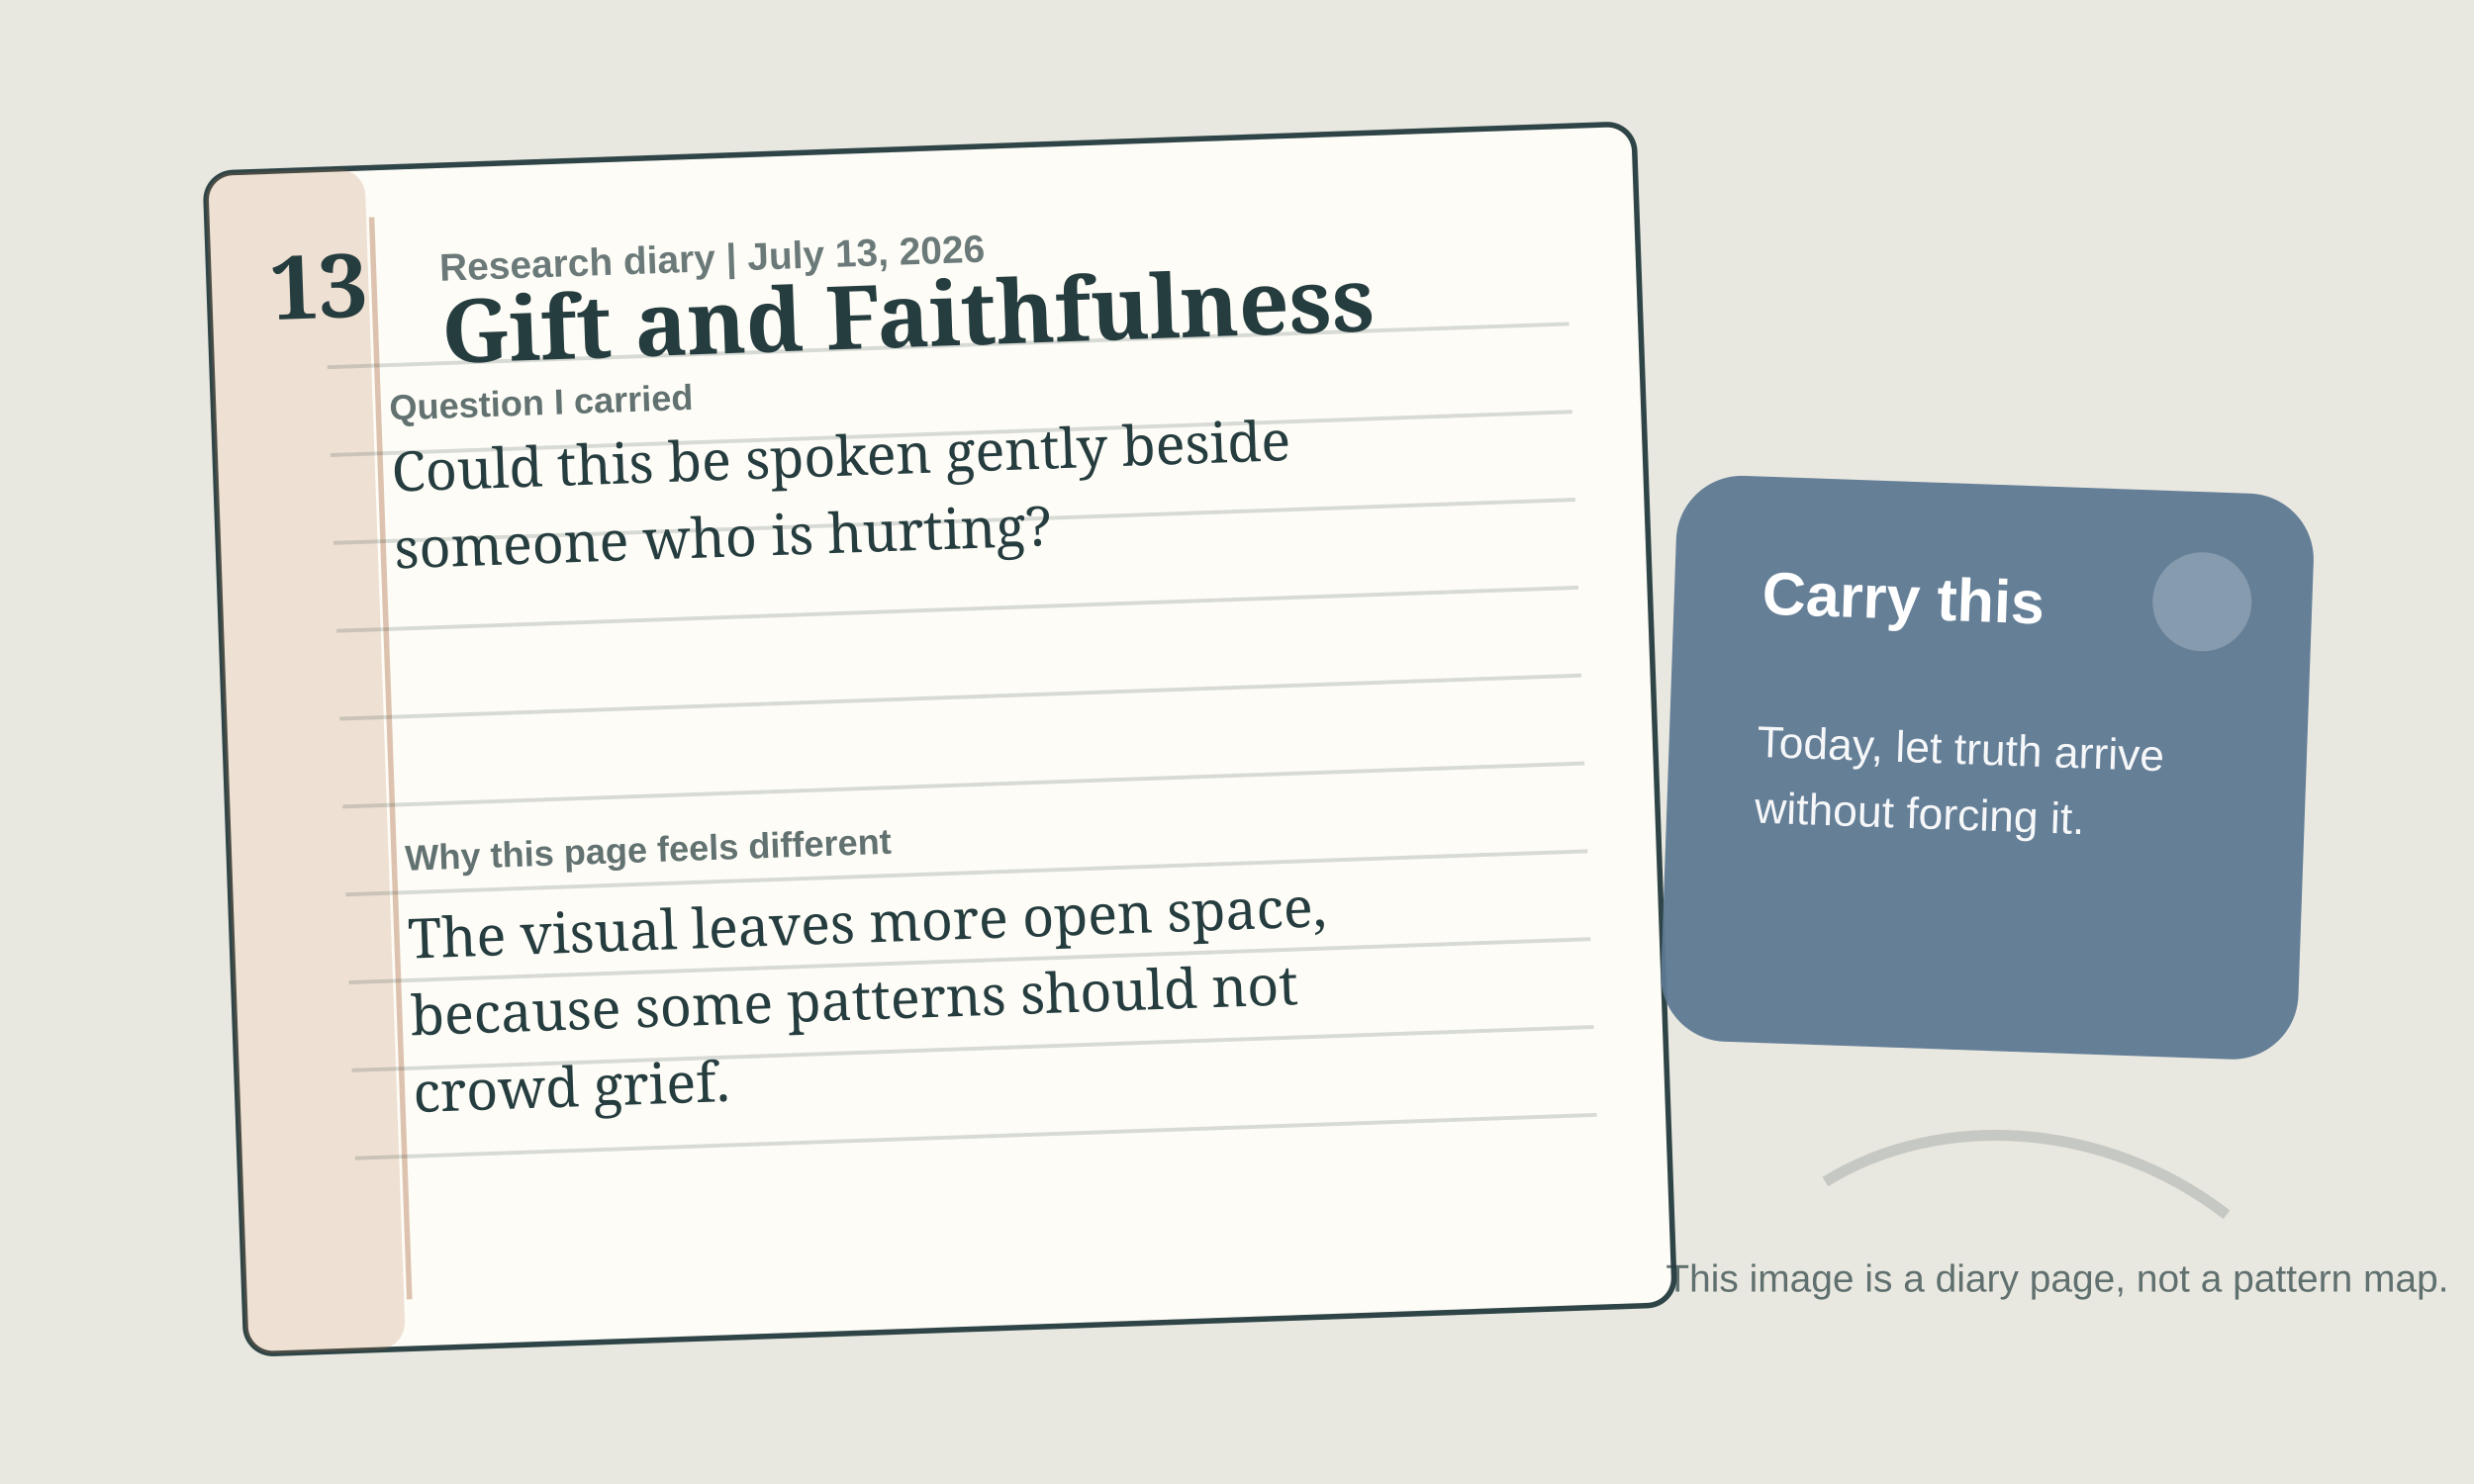
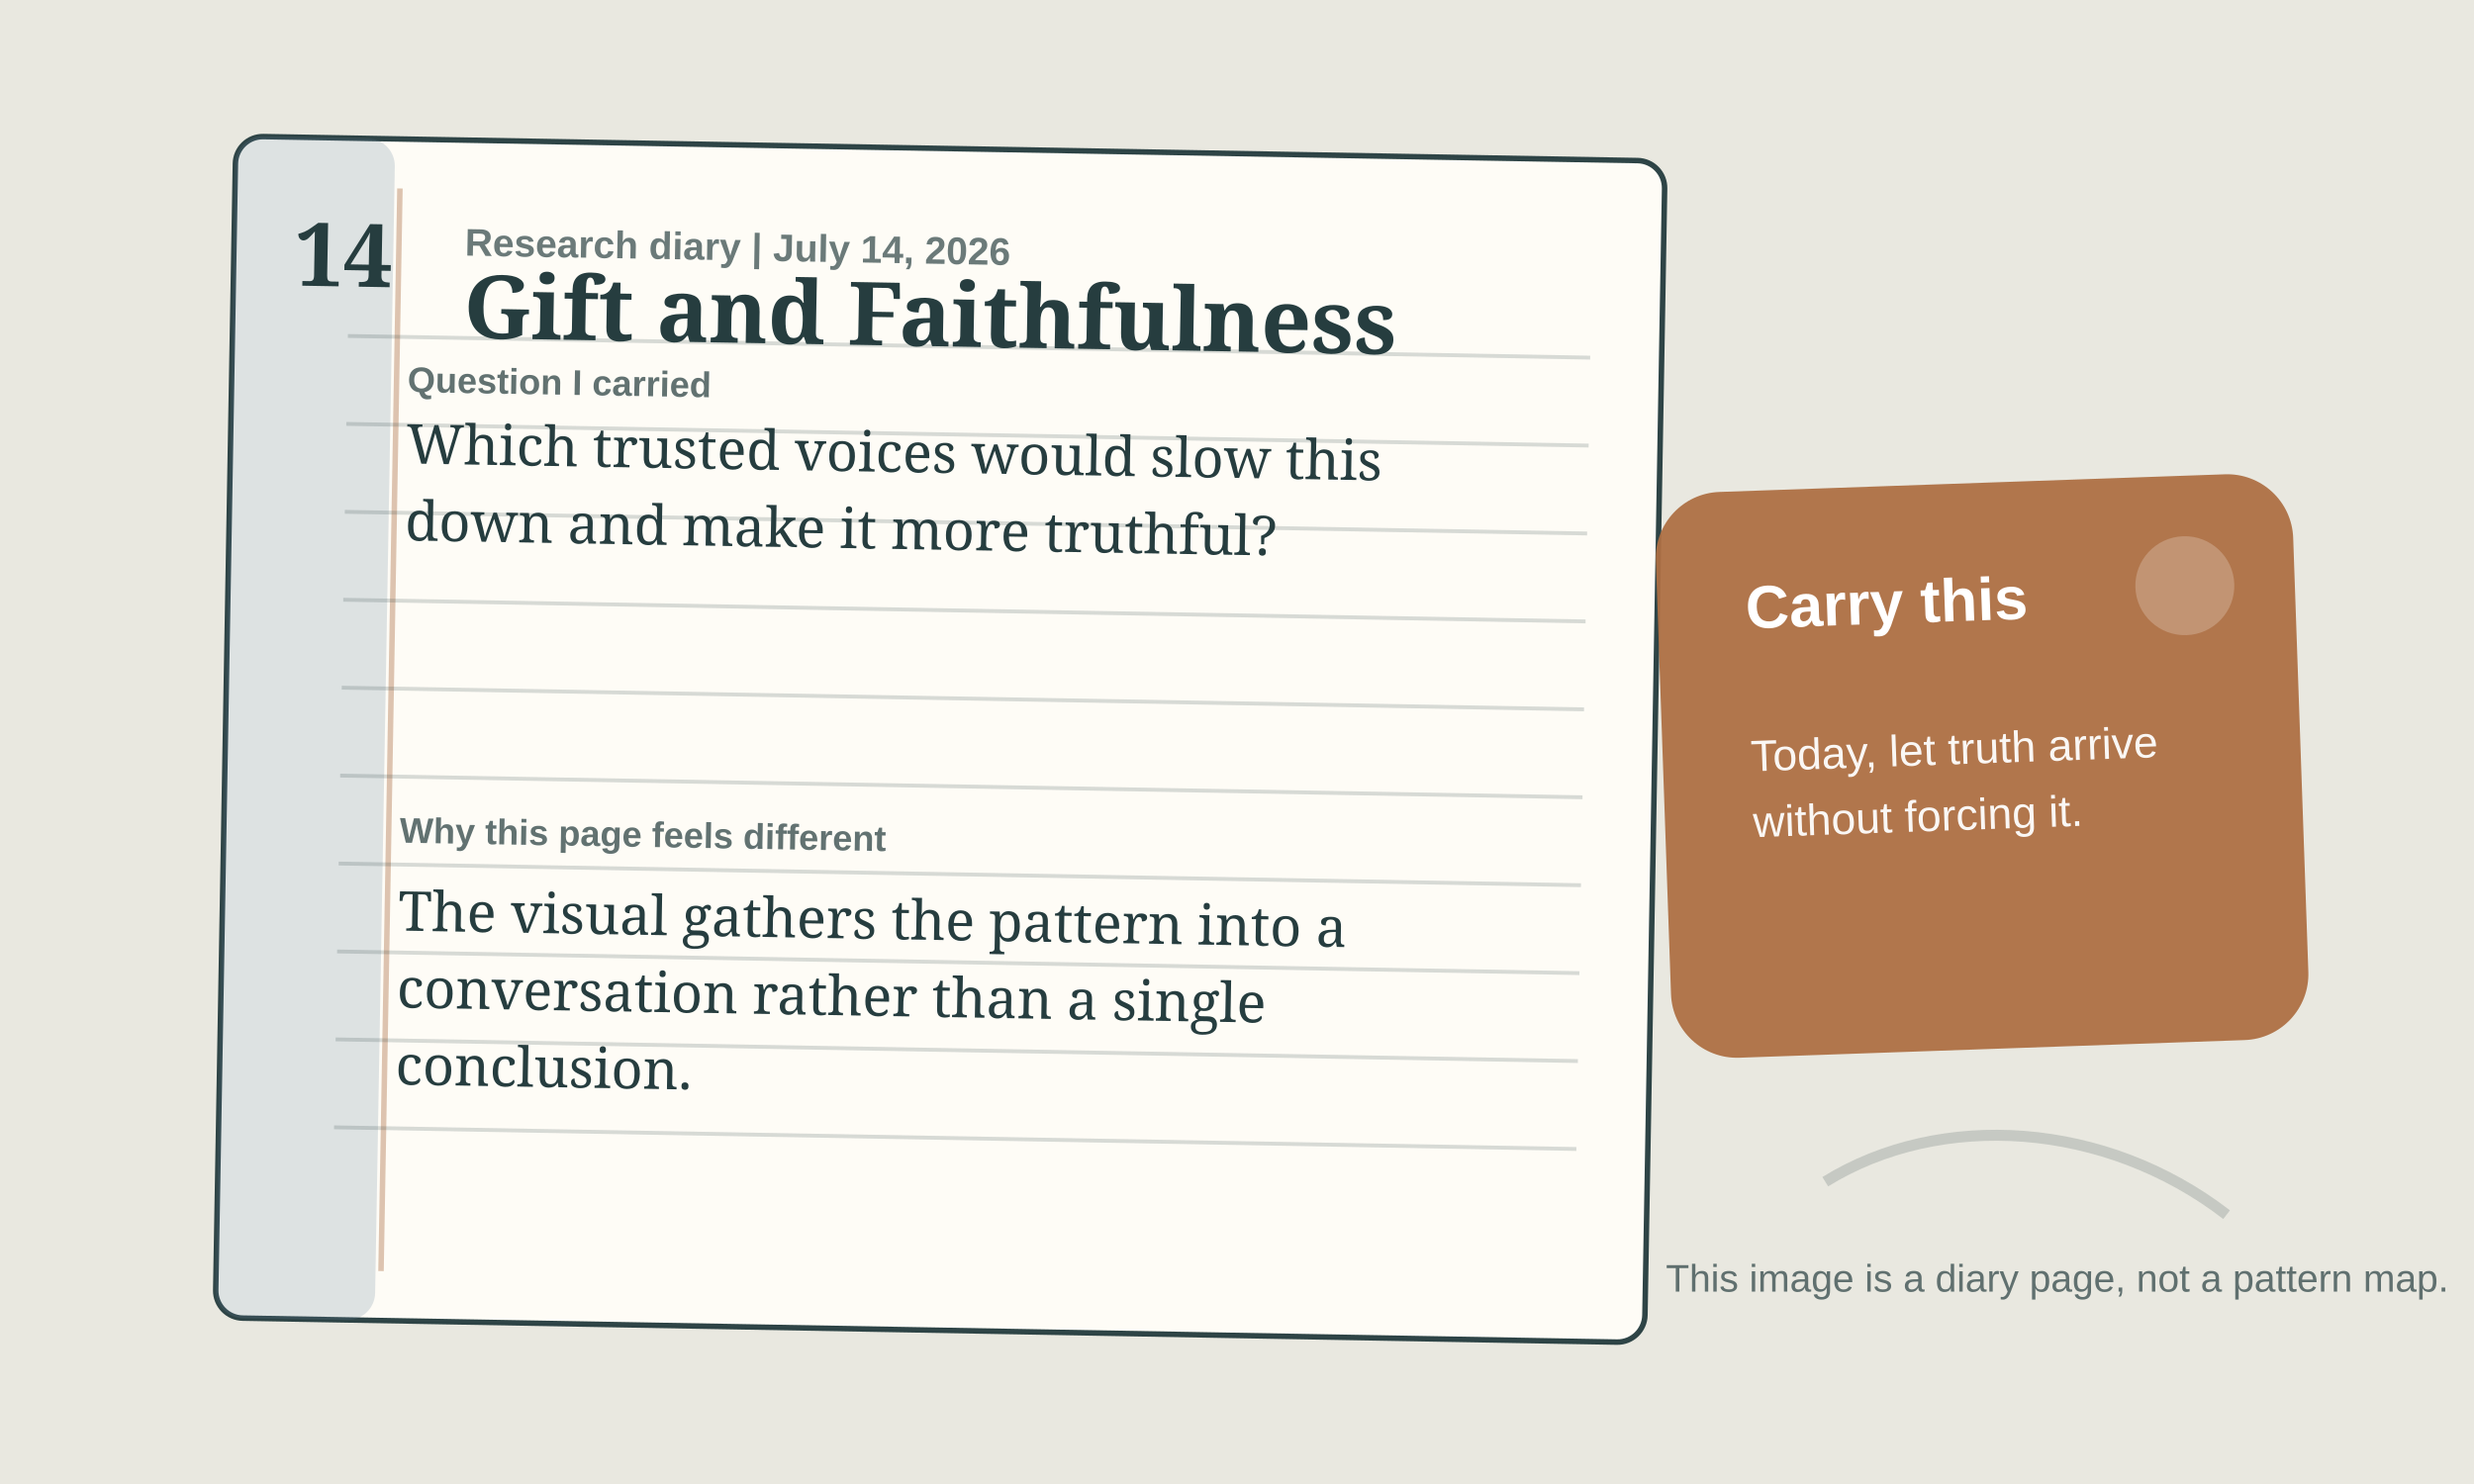
<svg xmlns="http://www.w3.org/2000/svg" width="900" height="540" viewBox="0 0 900 540" role="img" aria-labelledby="title desc">
  <style>
    .eyebrow { font: 700 14px Arial, sans-serif; letter-spacing: 0; fill: #263d3f; opacity: 0.68; }
    .title { font: 700 32px Georgia, serif; letter-spacing: 0; fill: #263d3f; }
    .diary { font: 20px Georgia, serif; letter-spacing: 0; fill: #263d3f; }
    .label { font: 700 13px Arial, sans-serif; letter-spacing: 0; fill: #263d3f; opacity: 0.72; }
    .cardtitle { font: 700 22px Arial, sans-serif; letter-spacing: 0; fill: #ffffff; }
    .cardtext { font: 16px Arial, sans-serif; letter-spacing: 0; fill: #ffffff; opacity: 0.94; }
    .small { font: 14px Arial, sans-serif; letter-spacing: 0; fill: #263d3f; opacity: 0.70; }
  </style>
  <rect width="900" height="540" fill="#f2f0e8" />
  <rect x="0" y="0" width="900" height="540" fill="#263d3f" opacity="0.05" />
-   <g transform="rotate(-2 340 270)">
+   <g transform="rotate(1 340 270)">
    <rect x="82" y="54" width="520" height="430" rx="10" fill="#fffdf7" stroke="#263d3f" stroke-width="2" opacity="0.96" />
-     <rect x="82" y="54" width="58" height="430" rx="10" fill="#ad6f43" opacity="0.20" />
+     <rect x="82" y="54" width="58" height="430" rx="10" fill="#5c7893" opacity="0.20" />
    <line x1="142" y1="72" x2="142" y2="466" stroke="#ad6f43" stroke-width="2" opacity="0.40" />
    <line x1="124" y1="126" x2="576" y2="126" stroke="#263d3f" stroke-width="1.4" opacity="0.18" />
    <line x1="124" y1="158" x2="576" y2="158" stroke="#263d3f" stroke-width="1.4" opacity="0.18" />
    <line x1="124" y1="190" x2="576" y2="190" stroke="#263d3f" stroke-width="1.4" opacity="0.18" />
    <line x1="124" y1="222" x2="576" y2="222" stroke="#263d3f" stroke-width="1.4" opacity="0.18" />
    <line x1="124" y1="254" x2="576" y2="254" stroke="#263d3f" stroke-width="1.4" opacity="0.18" />
    <line x1="124" y1="286" x2="576" y2="286" stroke="#263d3f" stroke-width="1.4" opacity="0.18" />
    <line x1="124" y1="318" x2="576" y2="318" stroke="#263d3f" stroke-width="1.4" opacity="0.18" />
    <line x1="124" y1="350" x2="576" y2="350" stroke="#263d3f" stroke-width="1.4" opacity="0.18" />
    <line x1="124" y1="382" x2="576" y2="382" stroke="#263d3f" stroke-width="1.4" opacity="0.18" />
    <line x1="124" y1="414" x2="576" y2="414" stroke="#263d3f" stroke-width="1.4" opacity="0.18" />
-     <text x="166" y="96" class="eyebrow">Research diary | July 13, 2026</text>
+     <text x="166" y="96" class="eyebrow">Research diary | July 14, 2026</text>
    <text x="166" y="126" class="title">Gift and Faithfulness</text>
    <text x="146" y="146" class="label">Question I carried</text>
-     <text x="104" y="108" class="title">13</text>
+     <text x="104" y="108" class="title">14</text>
  </g>
-   <g transform="rotate(-2 340 270)">
-     <text x="146" y="172" class="diary">Could this be spoken gently beside</text>
-     <text x="146" y="200" class="diary">someone who is hurting?</text>
+   <g transform="rotate(1 340 270)">
+     <text x="146" y="172" class="diary">Which trusted voices would slow this</text>
+     <text x="146" y="200" class="diary">down and make it more truthful?</text>
    <text x="146" y="310" class="label">Why this page feels different</text>
-     <text x="146" y="342" class="diary">The visual leaves more open space,</text>
-     <text x="146" y="370" class="diary">because some patterns should not</text>
-     <text x="146" y="398" class="diary">crowd grief.</text>
+     <text x="146" y="342" class="diary">The visual gathers the pattern into a</text>
+     <text x="146" y="370" class="diary">conversation rather than a single</text>
+     <text x="146" y="398" class="diary">conclusion.</text>
  </g>
-   <g transform="rotate(2 714 306)">
-     <rect x="606" y="176" width="232" height="206" rx="24" fill="#5c7893" opacity="0.94" />
+   <g transform="rotate(-2 714 306)">
+     <rect x="606" y="176" width="232" height="206" rx="24" fill="#ad6f43" opacity="0.94" />
    <circle cx="798" cy="216" r="18" fill="#ffffff" opacity="0.22" />
    <text x="638" y="226" class="cardtitle">Carry this</text>
    <text x="638" y="278" class="cardtext">Today, let truth arrive</text>
    <text x="638" y="302" class="cardtext">without forcing it.</text>
  </g>
  <path d="M664 430 C706 404 766 408 810 442" fill="none" stroke="#263d3f" stroke-width="4" opacity="0.18" />
  <text x="606" y="470" class="small">This image is a diary page, not a pattern map.</text>
</svg>
